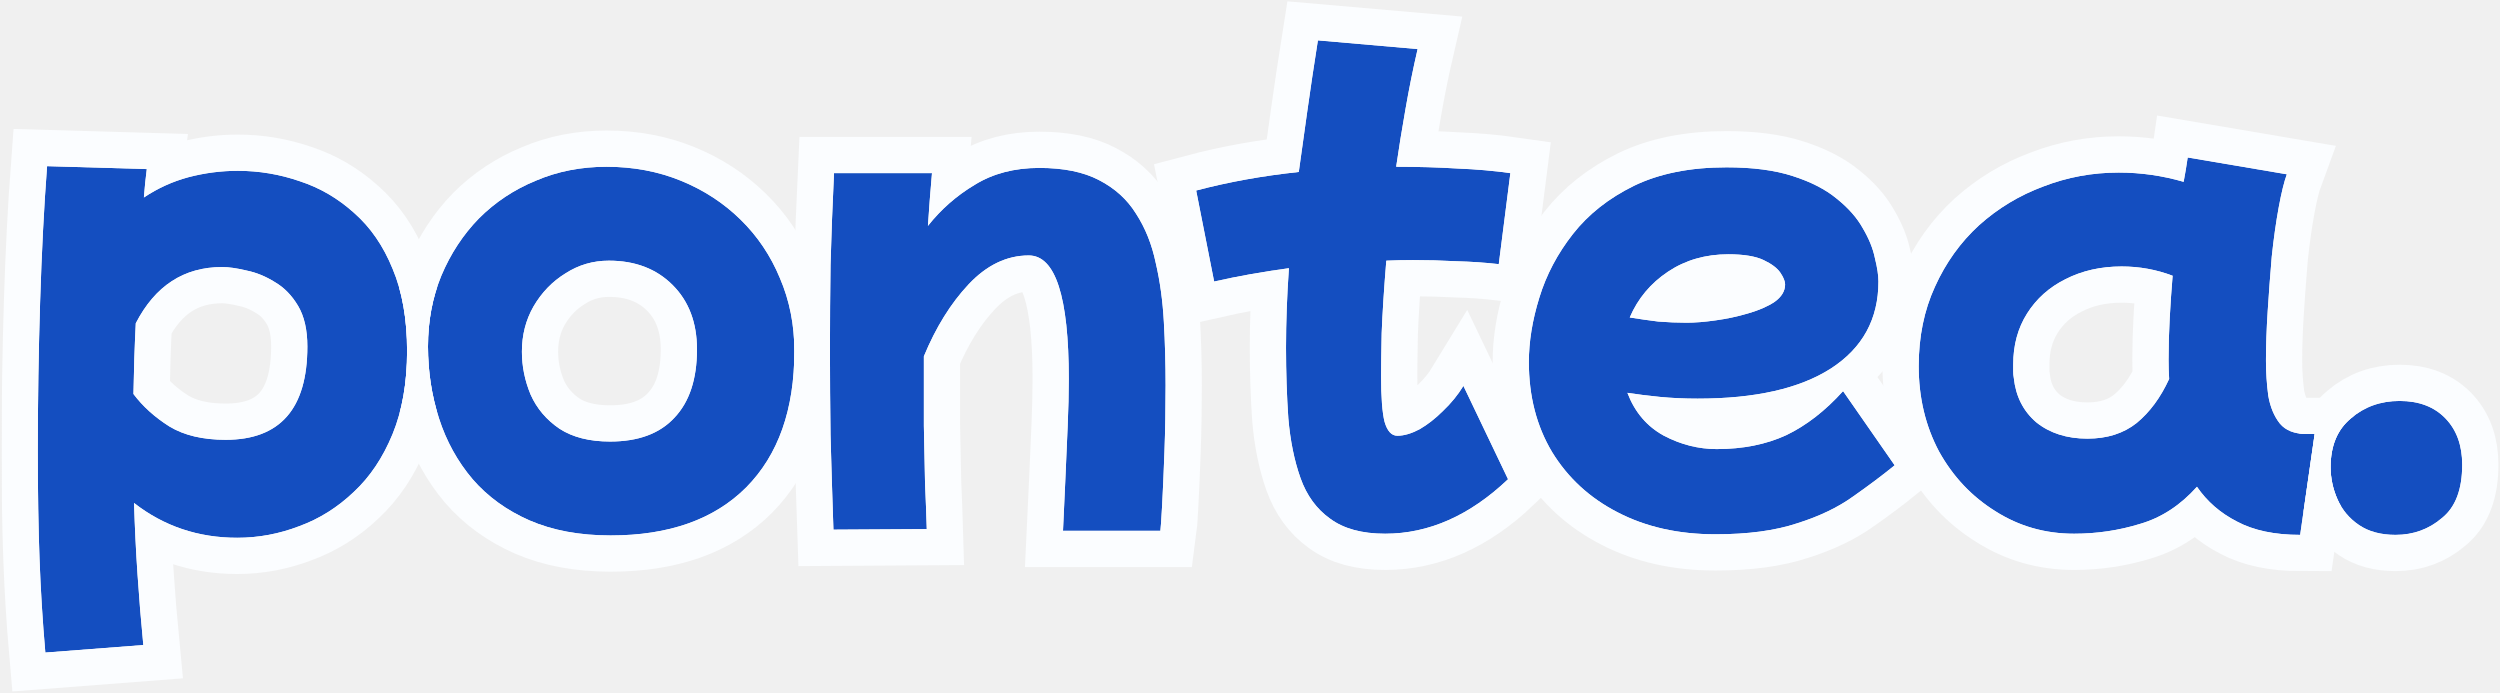
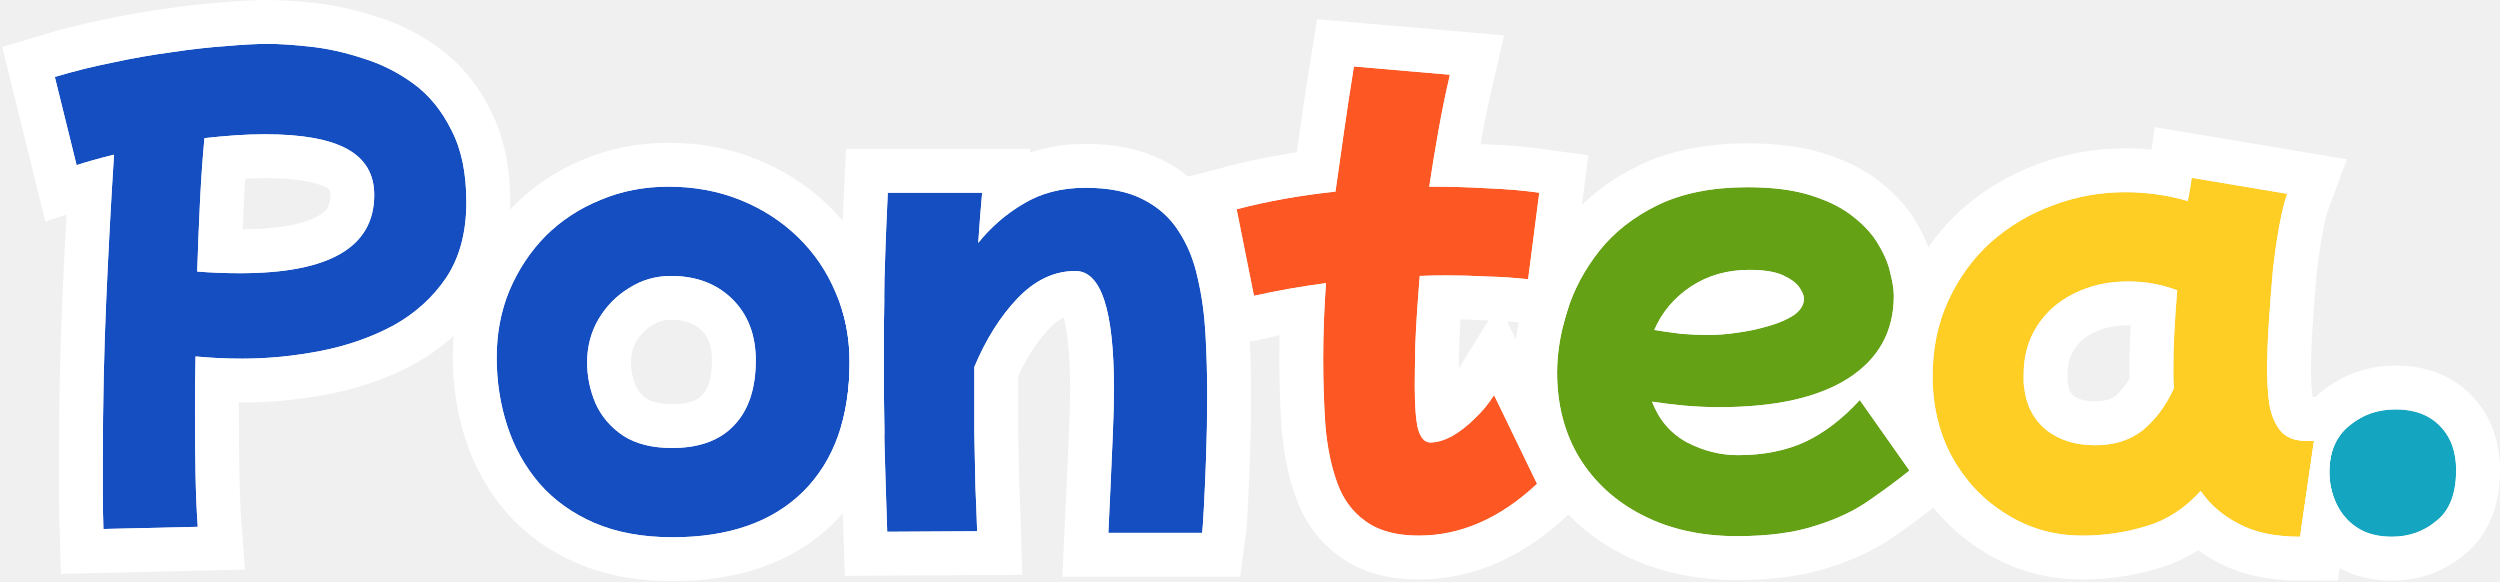
- <svg xmlns="http://www.w3.org/2000/svg" width="552" height="153" viewBox="0 0 552 153" fill="none">
-   <mask id="path-1-outside-1_1252_7041" maskUnits="userSpaceOnUse" x="0.347" y="-0.084" width="552" height="153" fill="black">
-     <rect fill="white" x="0.347" y="-0.084" width="552" height="153" />
-     <path d="M10.011 144.084C9.414 137.257 8.987 130.388 8.731 123.476C8.475 116.564 8.347 108.585 8.347 99.54C8.347 88.532 8.518 77.567 8.859 66.644C9.2 55.721 9.712 45.737 10.395 36.692L32.411 37.332C32.155 39.295 31.942 41.385 31.771 43.604C34.843 41.556 38.128 40.063 41.627 39.124C45.211 38.185 48.838 37.716 52.507 37.716C57.2 37.716 61.766 38.484 66.203 40.02C70.64 41.471 74.651 43.817 78.235 47.06C81.819 50.217 84.635 54.313 86.683 59.348C88.816 64.383 89.883 70.441 89.883 77.524C89.883 84.521 88.816 90.623 86.683 95.828C84.55 101.033 81.691 105.3 78.107 108.628C74.523 112.041 70.512 114.559 66.075 116.18C61.638 117.887 57.072 118.74 52.379 118.74C43.76 118.74 36.166 116.18 29.595 111.06C29.766 116.521 30.022 121.769 30.363 126.804C30.704 131.924 31.131 137.129 31.643 142.42L10.011 144.084ZM49.051 58.964C40.603 58.964 34.246 63.103 29.979 71.38C29.723 76.5 29.552 81.705 29.467 86.996C31.515 89.727 34.16 92.116 37.403 94.164C40.646 96.127 44.784 97.108 49.819 97.108C61.851 97.108 67.867 90.239 67.867 76.5C67.867 72.831 67.184 69.844 65.819 67.54C64.454 65.236 62.747 63.487 60.699 62.292C58.651 61.012 56.56 60.159 54.427 59.732C52.294 59.22 50.502 58.964 49.051 58.964Z" />
-     <path d="M134.821 118.228C127.994 118.228 122.021 117.119 116.901 114.9C111.866 112.681 107.685 109.652 104.357 105.812C101.029 101.887 98.554 97.407 96.933 92.372C95.312 87.337 94.501 82.047 94.501 76.5C94.501 70.868 95.482 65.663 97.445 60.884C99.493 56.02 102.266 51.796 105.765 48.212C109.349 44.628 113.53 41.855 118.309 39.892C123.088 37.844 128.293 36.82 133.925 36.82C139.813 36.82 145.274 37.844 150.309 39.892C155.344 41.94 159.738 44.799 163.493 48.468C167.248 52.137 170.149 56.447 172.197 61.396C174.33 66.345 175.397 71.721 175.397 77.524C175.397 90.409 171.856 100.436 164.773 107.604C157.69 114.687 147.706 118.228 134.821 118.228ZM134.693 97.492C140.922 97.492 145.658 95.743 148.901 92.244C152.229 88.745 153.893 83.711 153.893 77.14C153.893 71.252 152.101 66.516 148.517 62.932C144.933 59.348 140.24 57.556 134.437 57.556C130.938 57.556 127.738 58.495 124.837 60.372C121.936 62.164 119.589 64.596 117.797 67.668C116.09 70.655 115.237 73.983 115.237 77.652C115.237 80.895 115.877 84.052 117.157 87.124C118.522 90.196 120.656 92.713 123.557 94.676C126.458 96.553 130.17 97.492 134.693 97.492Z" />
-     <path d="M184.022 116.948C183.766 109.439 183.553 102.484 183.382 96.084C183.297 89.684 183.254 83.369 183.254 77.14C183.254 70.911 183.297 64.681 183.382 58.452C183.553 52.137 183.809 45.396 184.15 38.228H205.782C205.441 42.068 205.142 45.951 204.886 49.876C207.787 46.207 211.243 43.177 215.254 40.788C219.265 38.313 224.001 37.076 229.462 37.076C234.838 37.076 239.233 37.972 242.646 39.764C246.145 41.556 248.875 44.031 250.838 47.188C252.886 50.345 254.337 53.972 255.19 58.068C256.129 62.079 256.726 66.431 256.982 71.124C257.238 75.732 257.366 80.383 257.366 85.076C257.366 90.196 257.281 95.103 257.11 99.796C256.939 104.489 256.769 108.415 256.598 111.572C256.427 114.729 256.299 116.607 256.214 117.204H234.71C234.881 113.705 235.051 109.993 235.222 106.068C235.393 102.057 235.563 98.132 235.734 94.292C235.905 90.367 235.99 86.825 235.99 83.668C235.99 65.492 233.046 56.404 227.158 56.404C222.294 56.404 217.857 58.537 213.846 62.804C209.921 66.985 206.635 72.276 203.99 78.676C203.99 79.529 203.99 80.383 203.99 81.236C203.99 85.332 203.99 89.599 203.99 94.036C204.075 98.388 204.161 102.569 204.246 106.58C204.417 110.505 204.545 113.919 204.63 116.82L184.022 116.948Z" />
-     <path d="M305.841 117.844C300.721 117.844 296.668 116.735 293.681 114.516C290.694 112.383 288.518 109.396 287.153 105.556C285.788 101.716 284.892 97.321 284.465 92.372C284.124 87.423 283.953 82.217 283.953 76.756C283.953 71.124 284.166 65.279 284.593 59.22C278.876 59.988 273.372 60.969 268.081 62.164L264.113 42.068C271.196 40.191 278.748 38.825 286.769 37.972C287.366 33.62 288.006 29.055 288.689 24.276C289.372 19.412 290.14 14.292 290.993 8.916L313.009 10.836C311.985 15.273 311.089 19.711 310.321 24.148C309.553 28.5 308.87 32.724 308.273 36.82C313.052 36.82 317.532 36.948 321.713 37.204C325.98 37.375 329.905 37.716 333.489 38.228L330.929 58.324C327.942 57.983 324.828 57.769 321.585 57.684C318.428 57.513 315.228 57.428 311.985 57.428C310.022 57.428 308.06 57.471 306.097 57.556C305.585 63.785 305.244 69.119 305.073 73.556C304.988 77.993 304.945 81.151 304.945 83.028C304.945 87.721 305.201 91.092 305.713 93.14C306.31 95.188 307.249 96.212 308.529 96.212C309.98 96.212 311.601 95.743 313.393 94.804C315.185 93.78 316.934 92.415 318.641 90.708C320.433 89.001 321.926 87.167 323.121 85.204L332.977 105.812C324.529 113.833 315.484 117.844 305.841 117.844Z" />
-     <path d="M378.79 117.972C370.598 117.972 363.387 116.351 357.158 113.108C351.014 109.951 346.193 105.513 342.694 99.796C339.281 94.079 337.574 87.465 337.574 79.956C337.574 75.433 338.342 70.697 339.878 65.748C341.414 60.713 343.889 56.02 347.302 51.668C350.715 47.316 355.195 43.775 360.742 41.044C366.374 38.313 373.201 36.948 381.222 36.948C387.025 36.948 391.889 37.588 395.814 38.868C399.825 40.148 403.067 41.812 405.542 43.86C408.102 45.908 410.022 48.084 411.302 50.388C412.667 52.692 413.563 54.911 413.99 57.044C414.502 59.092 414.758 60.799 414.758 62.164C414.758 70.441 411.259 76.841 404.262 81.364C397.35 85.801 387.537 88.02 374.822 88.02C371.921 88.02 369.147 87.892 366.502 87.636C363.942 87.38 361.553 87.081 359.334 86.74C360.955 91.007 363.643 94.164 367.398 96.212C371.153 98.175 375.035 99.156 379.046 99.156C384.849 99.156 389.969 98.132 394.406 96.084C398.843 93.951 403.025 90.708 406.95 86.356L418.342 102.74C415.611 104.959 412.539 107.263 409.126 109.652C405.798 112.041 401.702 114.004 396.838 115.54C391.974 117.161 385.958 117.972 378.79 117.972ZM381.606 56.148C376.571 56.148 372.134 57.428 368.294 59.988C364.454 62.548 361.638 65.919 359.846 70.1C361.979 70.441 364.07 70.74 366.118 70.996C368.251 71.167 370.342 71.252 372.39 71.252C374.267 71.252 376.401 71.081 378.79 70.74C381.265 70.399 383.654 69.887 385.958 69.204C388.347 68.521 390.31 67.668 391.846 66.644C393.382 65.535 394.15 64.255 394.15 62.804C394.15 62.121 393.809 61.268 393.126 60.244C392.443 59.22 391.206 58.281 389.414 57.428C387.622 56.575 385.019 56.148 381.606 56.148Z" />
-     <path d="M457.955 117.844C451.555 117.844 445.752 116.18 440.547 112.852C435.342 109.609 431.203 105.215 428.131 99.668C425.144 94.036 423.651 87.764 423.651 80.852C423.651 74.367 424.846 68.521 427.235 63.316C429.624 58.025 432.867 53.503 436.963 49.748C441.144 45.993 445.88 43.135 451.171 41.172C456.462 39.124 462.008 38.1 467.811 38.1C472.675 38.1 477.454 38.783 482.147 40.148C482.488 38.356 482.787 36.564 483.043 34.772L504.931 38.484C504.334 40.105 503.736 42.537 503.139 45.78C502.542 49.023 502.03 52.649 501.603 56.66C501.262 60.671 500.963 64.681 500.707 68.692C500.451 72.703 500.323 76.329 500.323 79.572C500.323 82.217 500.494 84.82 500.835 87.38C501.262 89.855 502.115 91.903 503.395 93.524C504.675 95.06 506.638 95.828 509.283 95.828H511.075L507.875 118.1C502.243 118.1 497.592 117.119 493.923 115.156C490.254 113.279 487.31 110.719 485.091 107.476C481.422 111.572 477.24 114.303 472.547 115.668C467.854 117.119 462.99 117.844 457.955 117.844ZM444.643 83.412C445.07 87.508 446.734 90.793 449.635 93.268C452.622 95.657 456.376 96.852 460.899 96.852C465.251 96.852 468.878 95.7 471.779 93.396C474.68 91.007 477.07 87.764 478.947 83.668C478.862 82.303 478.819 80.895 478.819 79.444C478.819 76.457 478.904 73.385 479.075 70.228C479.246 67.071 479.459 63.956 479.715 60.884C476.131 59.519 472.376 58.836 468.451 58.836C463.843 58.836 459.704 59.775 456.035 61.652C452.451 63.444 449.635 65.961 447.587 69.204C445.539 72.447 444.515 76.201 444.515 80.468C444.515 80.98 444.515 81.492 444.515 82.004C444.515 82.516 444.558 82.985 444.643 83.412Z" />
-     <path d="M528.933 118.1C525.69 118.1 523.002 117.375 520.869 115.924C518.736 114.473 517.157 112.596 516.133 110.292C515.109 107.988 514.597 105.599 514.597 103.124C514.597 98.431 516.09 94.847 519.077 92.372C522.064 89.812 525.648 88.532 529.829 88.532C534.096 88.532 537.466 89.812 539.941 92.372C542.416 94.932 543.653 98.345 543.653 102.612C543.653 108.073 542.16 111.999 539.173 114.388C536.272 116.863 532.858 118.1 528.933 118.1Z" />
+ <svg xmlns="http://www.w3.org/2000/svg" width="228" height="53" viewBox="0 0 228 53" fill="none">
+   <mask id="path-1-outside-1_1119_7030" maskUnits="userSpaceOnUse" x="0" y="0" width="228" height="53" fill="black">
+     <rect fill="white" width="228" height="53" />
+     <path d="M9.431 48.246C9.397 47.173 9.38 46.084 9.38 44.978C9.38 43.905 9.38 42.832 9.38 41.76C9.38 36.832 9.482 32.056 9.685 27.43C9.889 22.771 10.127 18.33 10.398 14.106C9.04 14.441 7.903 14.76 6.986 15.061L5 7.017C6.664 6.514 8.412 6.078 10.245 5.71C12.113 5.307 13.929 4.989 15.695 4.754C17.494 4.486 19.141 4.302 20.635 4.201C22.162 4.067 23.419 4 24.403 4C25.456 4 26.746 4.084 28.274 4.251C29.835 4.419 31.431 4.771 33.061 5.307C34.724 5.81 36.269 6.581 37.695 7.62C39.121 8.659 40.276 10.067 41.158 11.844C42.075 13.587 42.533 15.782 42.533 18.43C42.533 21.179 41.922 23.475 40.7 25.318C39.478 27.128 37.865 28.587 35.862 29.693C33.859 30.765 31.652 31.536 29.241 32.006C26.831 32.475 24.454 32.709 22.111 32.709C20.618 32.709 19.192 32.642 17.834 32.508C17.8 34.117 17.783 35.709 17.783 37.285C17.783 39.43 17.8 41.425 17.834 43.268C17.868 45.078 17.936 46.67 18.037 48.045L9.431 48.246ZM24.149 12.246C23.266 12.246 22.349 12.279 21.398 12.346C20.482 12.413 19.565 12.497 18.648 12.598C18.479 14.374 18.343 16.302 18.241 18.38C18.139 20.458 18.054 22.587 17.986 24.765C19.243 24.866 20.55 24.916 21.908 24.916C30.056 24.916 34.13 22.536 34.13 17.776C34.13 15.899 33.316 14.508 31.686 13.603C30.056 12.698 27.544 12.246 24.149 12.246Z" />
+     <path d="M61.339 49C58.623 49 56.246 48.564 54.209 47.693C52.206 46.821 50.542 45.631 49.218 44.123C47.894 42.581 46.91 40.821 46.264 38.844C45.619 36.866 45.297 34.788 45.297 32.609C45.297 30.397 45.687 28.352 46.468 26.475C47.283 24.564 48.386 22.905 49.778 21.497C51.204 20.089 52.868 19 54.769 18.229C56.671 17.425 58.742 17.022 60.982 17.022C63.325 17.022 65.498 17.425 67.501 18.229C69.504 19.034 71.253 20.156 72.747 21.598C74.24 23.039 75.395 24.732 76.21 26.676C77.058 28.62 77.483 30.732 77.483 33.011C77.483 38.073 76.074 42.011 73.256 44.827C70.438 47.609 66.466 49 61.339 49ZM61.288 40.855C63.766 40.855 65.651 40.168 66.941 38.793C68.265 37.419 68.927 35.441 68.927 32.86C68.927 30.547 68.214 28.687 66.788 27.279C65.362 25.872 63.495 25.168 61.186 25.168C59.794 25.168 58.521 25.536 57.367 26.274C56.212 26.978 55.279 27.933 54.566 29.14C53.887 30.313 53.547 31.62 53.547 33.062C53.547 34.335 53.802 35.575 54.311 36.782C54.854 37.989 55.703 38.978 56.857 39.749C58.012 40.486 59.489 40.855 61.288 40.855Z" />
+     <path d="M80.914 48.497C80.812 45.547 80.728 42.816 80.66 40.302C80.626 37.788 80.609 35.307 80.609 32.86C80.609 30.413 80.626 27.966 80.66 25.52C80.728 23.039 80.829 20.391 80.965 17.575H89.572C89.436 19.084 89.317 20.609 89.216 22.151C90.37 20.709 91.745 19.52 93.341 18.581C94.936 17.609 96.821 17.123 98.993 17.123C101.132 17.123 102.881 17.475 104.239 18.179C105.631 18.883 106.717 19.855 107.498 21.095C108.313 22.335 108.89 23.76 109.23 25.369C109.603 26.944 109.841 28.654 109.943 30.497C110.045 32.307 110.096 34.134 110.096 35.978C110.096 37.989 110.062 39.916 109.994 41.76C109.926 43.603 109.858 45.145 109.79 46.386C109.722 47.626 109.671 48.363 109.637 48.598H101.082C101.149 47.224 101.217 45.765 101.285 44.224C101.353 42.648 101.421 41.106 101.489 39.598C101.557 38.056 101.591 36.665 101.591 35.425C101.591 28.285 100.419 24.715 98.077 24.715C96.142 24.715 94.376 25.553 92.78 27.229C91.219 28.872 89.912 30.95 88.859 33.464C88.859 33.799 88.859 34.134 88.859 34.469C88.859 36.078 88.859 37.754 88.859 39.497C88.893 41.207 88.927 42.849 88.961 44.425C89.029 45.967 89.08 47.307 89.114 48.447L80.914 48.497Z" />
+     <path d="M129.382 48.849C127.345 48.849 125.732 48.413 124.544 47.542C123.356 46.704 122.49 45.531 121.947 44.022C121.404 42.514 121.047 40.788 120.877 38.844C120.742 36.899 120.674 34.855 120.674 32.709C120.674 30.497 120.759 28.201 120.928 25.821C118.654 26.123 116.464 26.508 114.359 26.978L112.78 19.084C115.598 18.346 118.603 17.81 121.794 17.475C122.032 15.765 122.286 13.972 122.558 12.095C122.83 10.184 123.135 8.173 123.475 6.061L132.234 6.816C131.827 8.559 131.47 10.302 131.165 12.045C130.859 13.754 130.588 15.413 130.35 17.022C132.251 17.022 134.034 17.073 135.697 17.173C137.395 17.24 138.957 17.374 140.383 17.575L139.364 25.469C138.176 25.335 136.936 25.251 135.646 25.218C134.39 25.151 133.117 25.117 131.827 25.117C131.046 25.117 130.265 25.134 129.484 25.168C129.28 27.614 129.145 29.709 129.077 31.453C129.043 33.196 129.026 34.436 129.026 35.173C129.026 37.017 129.128 38.341 129.331 39.145C129.569 39.95 129.942 40.352 130.452 40.352C131.029 40.352 131.674 40.168 132.387 39.799C133.1 39.397 133.796 38.86 134.475 38.19C135.188 37.52 135.782 36.799 136.257 36.028L140.179 44.123C136.818 47.274 133.219 48.849 129.382 48.849Z" />
+     <path d="M158.406 48.899C155.147 48.899 152.278 48.263 149.8 46.989C147.355 45.749 145.437 44.006 144.045 41.76C142.687 39.514 142.008 36.916 142.008 33.967C142.008 32.19 142.313 30.33 142.924 28.386C143.536 26.408 144.52 24.564 145.878 22.855C147.236 21.145 149.019 19.754 151.226 18.682C153.466 17.609 156.183 17.073 159.374 17.073C161.683 17.073 163.618 17.324 165.18 17.827C166.775 18.33 168.066 18.983 169.05 19.788C170.069 20.592 170.833 21.447 171.342 22.352C171.885 23.257 172.242 24.128 172.411 24.966C172.615 25.771 172.717 26.441 172.717 26.978C172.717 30.229 171.325 32.743 168.541 34.52C165.791 36.263 161.886 37.134 156.828 37.134C155.673 37.134 154.57 37.084 153.517 36.983C152.499 36.883 151.548 36.765 150.665 36.631C151.31 38.307 152.38 39.547 153.874 40.352C155.368 41.123 156.912 41.508 158.508 41.508C160.817 41.508 162.854 41.106 164.619 40.302C166.385 39.464 168.049 38.19 169.61 36.48L174.143 42.916C173.056 43.788 171.834 44.693 170.476 45.631C169.152 46.57 167.522 47.341 165.587 47.944C163.652 48.581 161.258 48.899 158.406 48.899ZM159.527 24.614C157.524 24.614 155.758 25.117 154.23 26.123C152.702 27.128 151.582 28.453 150.869 30.095C151.718 30.229 152.55 30.346 153.365 30.447C154.213 30.514 155.045 30.547 155.86 30.547C156.607 30.547 157.456 30.48 158.406 30.346C159.391 30.212 160.342 30.011 161.258 29.743C162.209 29.475 162.99 29.14 163.601 28.737C164.212 28.302 164.518 27.799 164.518 27.229C164.518 26.961 164.382 26.626 164.11 26.224C163.839 25.821 163.346 25.453 162.633 25.117C161.92 24.782 160.885 24.614 159.527 24.614Z" />
+     <path d="M189.904 48.849C187.357 48.849 185.048 48.196 182.977 46.888C180.906 45.614 179.26 43.888 178.038 41.709C176.849 39.497 176.255 37.033 176.255 34.318C176.255 31.771 176.73 29.475 177.681 27.43C178.632 25.352 179.922 23.575 181.551 22.101C183.215 20.626 185.099 19.503 187.204 18.732C189.309 17.927 191.516 17.525 193.825 17.525C195.76 17.525 197.661 17.793 199.529 18.33C199.665 17.626 199.783 16.922 199.885 16.218L208.594 17.676C208.356 18.313 208.118 19.268 207.881 20.542C207.643 21.816 207.439 23.24 207.27 24.816C207.134 26.391 207.015 27.966 206.913 29.542C206.811 31.117 206.76 32.542 206.76 33.816C206.76 34.855 206.828 35.877 206.964 36.883C207.134 37.855 207.473 38.659 207.983 39.296C208.492 39.899 209.273 40.201 210.325 40.201H211.038L209.765 48.95C207.524 48.95 205.674 48.564 204.214 47.793C202.754 47.056 201.583 46.05 200.7 44.776C199.24 46.386 197.577 47.458 195.709 47.994C193.842 48.564 191.907 48.849 189.904 48.849ZM184.607 35.324C184.777 36.933 185.439 38.224 186.593 39.196C187.782 40.134 189.275 40.603 191.075 40.603C192.806 40.603 194.249 40.151 195.404 39.246C196.558 38.307 197.509 37.033 198.256 35.425C198.222 34.888 198.205 34.335 198.205 33.765C198.205 32.592 198.239 31.386 198.306 30.145C198.374 28.905 198.459 27.682 198.561 26.475C197.135 25.939 195.641 25.67 194.08 25.67C192.246 25.67 190.6 26.039 189.14 26.776C187.714 27.48 186.593 28.469 185.778 29.743C184.964 31.017 184.556 32.492 184.556 34.168C184.556 34.369 184.556 34.57 184.556 34.771C184.556 34.972 184.573 35.156 184.607 35.324Z" />
+     <path d="M218.143 48.95C216.853 48.95 215.784 48.665 214.935 48.095C214.086 47.525 213.458 46.788 213.051 45.883C212.643 44.978 212.44 44.039 212.44 43.067C212.44 41.224 213.034 39.816 214.222 38.844C215.41 37.838 216.836 37.335 218.5 37.335C220.197 37.335 221.539 37.838 222.523 38.844C223.508 39.849 224 41.19 224 42.866C224 45.011 223.406 46.553 222.218 47.492C221.063 48.464 219.705 48.95 218.143 48.95Z" />
  </mask>
-   <path d="M10.011 144.084C9.414 137.257 8.987 130.388 8.731 123.476C8.475 116.564 8.347 108.585 8.347 99.54C8.347 88.532 8.518 77.567 8.859 66.644C9.2 55.721 9.712 45.737 10.395 36.692L32.411 37.332C32.155 39.295 31.942 41.385 31.771 43.604C34.843 41.556 38.128 40.063 41.627 39.124C45.211 38.185 48.838 37.716 52.507 37.716C57.2 37.716 61.766 38.484 66.203 40.02C70.64 41.471 74.651 43.817 78.235 47.06C81.819 50.217 84.635 54.313 86.683 59.348C88.816 64.383 89.883 70.441 89.883 77.524C89.883 84.521 88.816 90.623 86.683 95.828C84.55 101.033 81.691 105.3 78.107 108.628C74.523 112.041 70.512 114.559 66.075 116.18C61.638 117.887 57.072 118.74 52.379 118.74C43.76 118.74 36.166 116.18 29.595 111.06C29.766 116.521 30.022 121.769 30.363 126.804C30.704 131.924 31.131 137.129 31.643 142.42L10.011 144.084ZM49.051 58.964C40.603 58.964 34.246 63.103 29.979 71.38C29.723 76.5 29.552 81.705 29.467 86.996C31.515 89.727 34.16 92.116 37.403 94.164C40.646 96.127 44.784 97.108 49.819 97.108C61.851 97.108 67.867 90.239 67.867 76.5C67.867 72.831 67.184 69.844 65.819 67.54C64.454 65.236 62.747 63.487 60.699 62.292C58.651 61.012 56.56 60.159 54.427 59.732C52.294 59.22 50.502 58.964 49.051 58.964Z" fill="#144EC0" />
-   <path d="M134.821 118.228C127.994 118.228 122.021 117.119 116.901 114.9C111.866 112.681 107.685 109.652 104.357 105.812C101.029 101.887 98.554 97.407 96.933 92.372C95.312 87.337 94.501 82.047 94.501 76.5C94.501 70.868 95.482 65.663 97.445 60.884C99.493 56.02 102.266 51.796 105.765 48.212C109.349 44.628 113.53 41.855 118.309 39.892C123.088 37.844 128.293 36.82 133.925 36.82C139.813 36.82 145.274 37.844 150.309 39.892C155.344 41.94 159.738 44.799 163.493 48.468C167.248 52.137 170.149 56.447 172.197 61.396C174.33 66.345 175.397 71.721 175.397 77.524C175.397 90.409 171.856 100.436 164.773 107.604C157.69 114.687 147.706 118.228 134.821 118.228ZM134.693 97.492C140.922 97.492 145.658 95.743 148.901 92.244C152.229 88.745 153.893 83.711 153.893 77.14C153.893 71.252 152.101 66.516 148.517 62.932C144.933 59.348 140.24 57.556 134.437 57.556C130.938 57.556 127.738 58.495 124.837 60.372C121.936 62.164 119.589 64.596 117.797 67.668C116.09 70.655 115.237 73.983 115.237 77.652C115.237 80.895 115.877 84.052 117.157 87.124C118.522 90.196 120.656 92.713 123.557 94.676C126.458 96.553 130.17 97.492 134.693 97.492Z" fill="#144EC0" />
-   <path d="M184.022 116.948C183.766 109.439 183.553 102.484 183.382 96.084C183.297 89.684 183.254 83.369 183.254 77.14C183.254 70.911 183.297 64.681 183.382 58.452C183.553 52.137 183.809 45.396 184.15 38.228H205.782C205.441 42.068 205.142 45.951 204.886 49.876C207.787 46.207 211.243 43.177 215.254 40.788C219.265 38.313 224.001 37.076 229.462 37.076C234.838 37.076 239.233 37.972 242.646 39.764C246.145 41.556 248.875 44.031 250.838 47.188C252.886 50.345 254.337 53.972 255.19 58.068C256.129 62.079 256.726 66.431 256.982 71.124C257.238 75.732 257.366 80.383 257.366 85.076C257.366 90.196 257.281 95.103 257.11 99.796C256.939 104.489 256.769 108.415 256.598 111.572C256.427 114.729 256.299 116.607 256.214 117.204H234.71C234.881 113.705 235.051 109.993 235.222 106.068C235.393 102.057 235.563 98.132 235.734 94.292C235.905 90.367 235.99 86.825 235.99 83.668C235.99 65.492 233.046 56.404 227.158 56.404C222.294 56.404 217.857 58.537 213.846 62.804C209.921 66.985 206.635 72.276 203.99 78.676C203.99 79.529 203.99 80.383 203.99 81.236C203.99 85.332 203.99 89.599 203.99 94.036C204.075 98.388 204.161 102.569 204.246 106.58C204.417 110.505 204.545 113.919 204.63 116.82L184.022 116.948Z" fill="#144EC0" />
-   <path d="M305.841 117.844C300.721 117.844 296.668 116.735 293.681 114.516C290.694 112.383 288.518 109.396 287.153 105.556C285.788 101.716 284.892 97.321 284.465 92.372C284.124 87.423 283.953 82.217 283.953 76.756C283.953 71.124 284.166 65.279 284.593 59.22C278.876 59.988 273.372 60.969 268.081 62.164L264.113 42.068C271.196 40.191 278.748 38.825 286.769 37.972C287.366 33.62 288.006 29.055 288.689 24.276C289.372 19.412 290.14 14.292 290.993 8.916L313.009 10.836C311.985 15.273 311.089 19.711 310.321 24.148C309.553 28.5 308.87 32.724 308.273 36.82C313.052 36.82 317.532 36.948 321.713 37.204C325.98 37.375 329.905 37.716 333.489 38.228L330.929 58.324C327.942 57.983 324.828 57.769 321.585 57.684C318.428 57.513 315.228 57.428 311.985 57.428C310.022 57.428 308.06 57.471 306.097 57.556C305.585 63.785 305.244 69.119 305.073 73.556C304.988 77.993 304.945 81.151 304.945 83.028C304.945 87.721 305.201 91.092 305.713 93.14C306.31 95.188 307.249 96.212 308.529 96.212C309.98 96.212 311.601 95.743 313.393 94.804C315.185 93.78 316.934 92.415 318.641 90.708C320.433 89.001 321.926 87.167 323.121 85.204L332.977 105.812C324.529 113.833 315.484 117.844 305.841 117.844Z" fill="#144EC0" />
-   <path d="M378.79 117.972C370.598 117.972 363.387 116.351 357.158 113.108C351.014 109.951 346.193 105.513 342.694 99.796C339.281 94.079 337.574 87.465 337.574 79.956C337.574 75.433 338.342 70.697 339.878 65.748C341.414 60.713 343.889 56.02 347.302 51.668C350.715 47.316 355.195 43.775 360.742 41.044C366.374 38.313 373.201 36.948 381.222 36.948C387.025 36.948 391.889 37.588 395.814 38.868C399.825 40.148 403.067 41.812 405.542 43.86C408.102 45.908 410.022 48.084 411.302 50.388C412.667 52.692 413.563 54.911 413.99 57.044C414.502 59.092 414.758 60.799 414.758 62.164C414.758 70.441 411.259 76.841 404.262 81.364C397.35 85.801 387.537 88.02 374.822 88.02C371.921 88.02 369.147 87.892 366.502 87.636C363.942 87.38 361.553 87.081 359.334 86.74C360.955 91.007 363.643 94.164 367.398 96.212C371.153 98.175 375.035 99.156 379.046 99.156C384.849 99.156 389.969 98.132 394.406 96.084C398.843 93.951 403.025 90.708 406.95 86.356L418.342 102.74C415.611 104.959 412.539 107.263 409.126 109.652C405.798 112.041 401.702 114.004 396.838 115.54C391.974 117.161 385.958 117.972 378.79 117.972ZM381.606 56.148C376.571 56.148 372.134 57.428 368.294 59.988C364.454 62.548 361.638 65.919 359.846 70.1C361.979 70.441 364.07 70.74 366.118 70.996C368.251 71.167 370.342 71.252 372.39 71.252C374.267 71.252 376.401 71.081 378.79 70.74C381.265 70.399 383.654 69.887 385.958 69.204C388.347 68.521 390.31 67.668 391.846 66.644C393.382 65.535 394.15 64.255 394.15 62.804C394.15 62.121 393.809 61.268 393.126 60.244C392.443 59.22 391.206 58.281 389.414 57.428C387.622 56.575 385.019 56.148 381.606 56.148Z" fill="#144EC0" />
-   <path d="M457.955 117.844C451.555 117.844 445.752 116.18 440.547 112.852C435.342 109.609 431.203 105.215 428.131 99.668C425.144 94.036 423.651 87.764 423.651 80.852C423.651 74.367 424.846 68.521 427.235 63.316C429.624 58.025 432.867 53.503 436.963 49.748C441.144 45.993 445.88 43.135 451.171 41.172C456.462 39.124 462.008 38.1 467.811 38.1C472.675 38.1 477.454 38.783 482.147 40.148C482.488 38.356 482.787 36.564 483.043 34.772L504.931 38.484C504.334 40.105 503.736 42.537 503.139 45.78C502.542 49.023 502.03 52.649 501.603 56.66C501.262 60.671 500.963 64.681 500.707 68.692C500.451 72.703 500.323 76.329 500.323 79.572C500.323 82.217 500.494 84.82 500.835 87.38C501.262 89.855 502.115 91.903 503.395 93.524C504.675 95.06 506.638 95.828 509.283 95.828H511.075L507.875 118.1C502.243 118.1 497.592 117.119 493.923 115.156C490.254 113.279 487.31 110.719 485.091 107.476C481.422 111.572 477.24 114.303 472.547 115.668C467.854 117.119 462.99 117.844 457.955 117.844ZM444.643 83.412C445.07 87.508 446.734 90.793 449.635 93.268C452.622 95.657 456.376 96.852 460.899 96.852C465.251 96.852 468.878 95.7 471.779 93.396C474.68 91.007 477.07 87.764 478.947 83.668C478.862 82.303 478.819 80.895 478.819 79.444C478.819 76.457 478.904 73.385 479.075 70.228C479.246 67.071 479.459 63.956 479.715 60.884C476.131 59.519 472.376 58.836 468.451 58.836C463.843 58.836 459.704 59.775 456.035 61.652C452.451 63.444 449.635 65.961 447.587 69.204C445.539 72.447 444.515 76.201 444.515 80.468C444.515 80.98 444.515 81.492 444.515 82.004C444.515 82.516 444.558 82.985 444.643 83.412Z" fill="#144EC0" />
-   <path d="M528.933 118.1C525.69 118.1 523.002 117.375 520.869 115.924C518.736 114.473 517.157 112.596 516.133 110.292C515.109 107.988 514.597 105.599 514.597 103.124C514.597 98.431 516.09 94.847 519.077 92.372C522.064 89.812 525.648 88.532 529.829 88.532C534.096 88.532 537.466 89.812 539.941 92.372C542.416 94.932 543.653 98.345 543.653 102.612C543.653 108.073 542.16 111.999 539.173 114.388C536.272 116.863 532.858 118.1 528.933 118.1Z" fill="#144EC0" />
-   <path d="M10.011 144.084C9.414 137.257 8.987 130.388 8.731 123.476C8.475 116.564 8.347 108.585 8.347 99.54C8.347 88.532 8.518 77.567 8.859 66.644C9.2 55.721 9.712 45.737 10.395 36.692L32.411 37.332C32.155 39.295 31.942 41.385 31.771 43.604C34.843 41.556 38.128 40.063 41.627 39.124C45.211 38.185 48.838 37.716 52.507 37.716C57.2 37.716 61.766 38.484 66.203 40.02C70.64 41.471 74.651 43.817 78.235 47.06C81.819 50.217 84.635 54.313 86.683 59.348C88.816 64.383 89.883 70.441 89.883 77.524C89.883 84.521 88.816 90.623 86.683 95.828C84.55 101.033 81.691 105.3 78.107 108.628C74.523 112.041 70.512 114.559 66.075 116.18C61.638 117.887 57.072 118.74 52.379 118.74C43.76 118.74 36.166 116.18 29.595 111.06C29.766 116.521 30.022 121.769 30.363 126.804C30.704 131.924 31.131 137.129 31.643 142.42L10.011 144.084ZM49.051 58.964C40.603 58.964 34.246 63.103 29.979 71.38C29.723 76.5 29.552 81.705 29.467 86.996C31.515 89.727 34.16 92.116 37.403 94.164C40.646 96.127 44.784 97.108 49.819 97.108C61.851 97.108 67.867 90.239 67.867 76.5C67.867 72.831 67.184 69.844 65.819 67.54C64.454 65.236 62.747 63.487 60.699 62.292C58.651 61.012 56.56 60.159 54.427 59.732C52.294 59.22 50.502 58.964 49.051 58.964Z" stroke="#FBFDFF" stroke-width="16" mask="url(#path-1-outside-1_1252_7041)" />
-   <path d="M134.821 118.228C127.994 118.228 122.021 117.119 116.901 114.9C111.866 112.681 107.685 109.652 104.357 105.812C101.029 101.887 98.554 97.407 96.933 92.372C95.312 87.337 94.501 82.047 94.501 76.5C94.501 70.868 95.482 65.663 97.445 60.884C99.493 56.02 102.266 51.796 105.765 48.212C109.349 44.628 113.53 41.855 118.309 39.892C123.088 37.844 128.293 36.82 133.925 36.82C139.813 36.82 145.274 37.844 150.309 39.892C155.344 41.94 159.738 44.799 163.493 48.468C167.248 52.137 170.149 56.447 172.197 61.396C174.33 66.345 175.397 71.721 175.397 77.524C175.397 90.409 171.856 100.436 164.773 107.604C157.69 114.687 147.706 118.228 134.821 118.228ZM134.693 97.492C140.922 97.492 145.658 95.743 148.901 92.244C152.229 88.745 153.893 83.711 153.893 77.14C153.893 71.252 152.101 66.516 148.517 62.932C144.933 59.348 140.24 57.556 134.437 57.556C130.938 57.556 127.738 58.495 124.837 60.372C121.936 62.164 119.589 64.596 117.797 67.668C116.09 70.655 115.237 73.983 115.237 77.652C115.237 80.895 115.877 84.052 117.157 87.124C118.522 90.196 120.656 92.713 123.557 94.676C126.458 96.553 130.17 97.492 134.693 97.492Z" stroke="#FBFDFF" stroke-width="16" mask="url(#path-1-outside-1_1252_7041)" />
-   <path d="M184.022 116.948C183.766 109.439 183.553 102.484 183.382 96.084C183.297 89.684 183.254 83.369 183.254 77.14C183.254 70.911 183.297 64.681 183.382 58.452C183.553 52.137 183.809 45.396 184.15 38.228H205.782C205.441 42.068 205.142 45.951 204.886 49.876C207.787 46.207 211.243 43.177 215.254 40.788C219.265 38.313 224.001 37.076 229.462 37.076C234.838 37.076 239.233 37.972 242.646 39.764C246.145 41.556 248.875 44.031 250.838 47.188C252.886 50.345 254.337 53.972 255.19 58.068C256.129 62.079 256.726 66.431 256.982 71.124C257.238 75.732 257.366 80.383 257.366 85.076C257.366 90.196 257.281 95.103 257.11 99.796C256.939 104.489 256.769 108.415 256.598 111.572C256.427 114.729 256.299 116.607 256.214 117.204H234.71C234.881 113.705 235.051 109.993 235.222 106.068C235.393 102.057 235.563 98.132 235.734 94.292C235.905 90.367 235.99 86.825 235.99 83.668C235.99 65.492 233.046 56.404 227.158 56.404C222.294 56.404 217.857 58.537 213.846 62.804C209.921 66.985 206.635 72.276 203.99 78.676C203.99 79.529 203.99 80.383 203.99 81.236C203.99 85.332 203.99 89.599 203.99 94.036C204.075 98.388 204.161 102.569 204.246 106.58C204.417 110.505 204.545 113.919 204.63 116.82L184.022 116.948Z" stroke="#FBFDFF" stroke-width="16" mask="url(#path-1-outside-1_1252_7041)" />
-   <path d="M305.841 117.844C300.721 117.844 296.668 116.735 293.681 114.516C290.694 112.383 288.518 109.396 287.153 105.556C285.788 101.716 284.892 97.321 284.465 92.372C284.124 87.423 283.953 82.217 283.953 76.756C283.953 71.124 284.166 65.279 284.593 59.22C278.876 59.988 273.372 60.969 268.081 62.164L264.113 42.068C271.196 40.191 278.748 38.825 286.769 37.972C287.366 33.62 288.006 29.055 288.689 24.276C289.372 19.412 290.14 14.292 290.993 8.916L313.009 10.836C311.985 15.273 311.089 19.711 310.321 24.148C309.553 28.5 308.87 32.724 308.273 36.82C313.052 36.82 317.532 36.948 321.713 37.204C325.98 37.375 329.905 37.716 333.489 38.228L330.929 58.324C327.942 57.983 324.828 57.769 321.585 57.684C318.428 57.513 315.228 57.428 311.985 57.428C310.022 57.428 308.06 57.471 306.097 57.556C305.585 63.785 305.244 69.119 305.073 73.556C304.988 77.993 304.945 81.151 304.945 83.028C304.945 87.721 305.201 91.092 305.713 93.14C306.31 95.188 307.249 96.212 308.529 96.212C309.98 96.212 311.601 95.743 313.393 94.804C315.185 93.78 316.934 92.415 318.641 90.708C320.433 89.001 321.926 87.167 323.121 85.204L332.977 105.812C324.529 113.833 315.484 117.844 305.841 117.844Z" stroke="#FBFDFF" stroke-width="16" mask="url(#path-1-outside-1_1252_7041)" />
-   <path d="M378.79 117.972C370.598 117.972 363.387 116.351 357.158 113.108C351.014 109.951 346.193 105.513 342.694 99.796C339.281 94.079 337.574 87.465 337.574 79.956C337.574 75.433 338.342 70.697 339.878 65.748C341.414 60.713 343.889 56.02 347.302 51.668C350.715 47.316 355.195 43.775 360.742 41.044C366.374 38.313 373.201 36.948 381.222 36.948C387.025 36.948 391.889 37.588 395.814 38.868C399.825 40.148 403.067 41.812 405.542 43.86C408.102 45.908 410.022 48.084 411.302 50.388C412.667 52.692 413.563 54.911 413.99 57.044C414.502 59.092 414.758 60.799 414.758 62.164C414.758 70.441 411.259 76.841 404.262 81.364C397.35 85.801 387.537 88.02 374.822 88.02C371.921 88.02 369.147 87.892 366.502 87.636C363.942 87.38 361.553 87.081 359.334 86.74C360.955 91.007 363.643 94.164 367.398 96.212C371.153 98.175 375.035 99.156 379.046 99.156C384.849 99.156 389.969 98.132 394.406 96.084C398.843 93.951 403.025 90.708 406.95 86.356L418.342 102.74C415.611 104.959 412.539 107.263 409.126 109.652C405.798 112.041 401.702 114.004 396.838 115.54C391.974 117.161 385.958 117.972 378.79 117.972ZM381.606 56.148C376.571 56.148 372.134 57.428 368.294 59.988C364.454 62.548 361.638 65.919 359.846 70.1C361.979 70.441 364.07 70.74 366.118 70.996C368.251 71.167 370.342 71.252 372.39 71.252C374.267 71.252 376.401 71.081 378.79 70.74C381.265 70.399 383.654 69.887 385.958 69.204C388.347 68.521 390.31 67.668 391.846 66.644C393.382 65.535 394.15 64.255 394.15 62.804C394.15 62.121 393.809 61.268 393.126 60.244C392.443 59.22 391.206 58.281 389.414 57.428C387.622 56.575 385.019 56.148 381.606 56.148Z" stroke="#FBFDFF" stroke-width="16" mask="url(#path-1-outside-1_1252_7041)" />
-   <path d="M457.955 117.844C451.555 117.844 445.752 116.18 440.547 112.852C435.342 109.609 431.203 105.215 428.131 99.668C425.144 94.036 423.651 87.764 423.651 80.852C423.651 74.367 424.846 68.521 427.235 63.316C429.624 58.025 432.867 53.503 436.963 49.748C441.144 45.993 445.88 43.135 451.171 41.172C456.462 39.124 462.008 38.1 467.811 38.1C472.675 38.1 477.454 38.783 482.147 40.148C482.488 38.356 482.787 36.564 483.043 34.772L504.931 38.484C504.334 40.105 503.736 42.537 503.139 45.78C502.542 49.023 502.03 52.649 501.603 56.66C501.262 60.671 500.963 64.681 500.707 68.692C500.451 72.703 500.323 76.329 500.323 79.572C500.323 82.217 500.494 84.82 500.835 87.38C501.262 89.855 502.115 91.903 503.395 93.524C504.675 95.06 506.638 95.828 509.283 95.828H511.075L507.875 118.1C502.243 118.1 497.592 117.119 493.923 115.156C490.254 113.279 487.31 110.719 485.091 107.476C481.422 111.572 477.24 114.303 472.547 115.668C467.854 117.119 462.99 117.844 457.955 117.844ZM444.643 83.412C445.07 87.508 446.734 90.793 449.635 93.268C452.622 95.657 456.376 96.852 460.899 96.852C465.251 96.852 468.878 95.7 471.779 93.396C474.68 91.007 477.07 87.764 478.947 83.668C478.862 82.303 478.819 80.895 478.819 79.444C478.819 76.457 478.904 73.385 479.075 70.228C479.246 67.071 479.459 63.956 479.715 60.884C476.131 59.519 472.376 58.836 468.451 58.836C463.843 58.836 459.704 59.775 456.035 61.652C452.451 63.444 449.635 65.961 447.587 69.204C445.539 72.447 444.515 76.201 444.515 80.468C444.515 80.98 444.515 81.492 444.515 82.004C444.515 82.516 444.558 82.985 444.643 83.412Z" stroke="#FBFDFF" stroke-width="16" mask="url(#path-1-outside-1_1252_7041)" />
-   <path d="M528.933 118.1C525.69 118.1 523.002 117.375 520.869 115.924C518.736 114.473 517.157 112.596 516.133 110.292C515.109 107.988 514.597 105.599 514.597 103.124C514.597 98.431 516.09 94.847 519.077 92.372C522.064 89.812 525.648 88.532 529.829 88.532C534.096 88.532 537.466 89.812 539.941 92.372C542.416 94.932 543.653 98.345 543.653 102.612C543.653 108.073 542.16 111.999 539.173 114.388C536.272 116.863 532.858 118.1 528.933 118.1Z" stroke="#FBFDFF" stroke-width="16" mask="url(#path-1-outside-1_1252_7041)" />
+   <path d="M9.431 48.246C9.397 47.173 9.38 46.084 9.38 44.978C9.38 43.905 9.38 42.832 9.38 41.76C9.38 36.832 9.482 32.056 9.685 27.43C9.889 22.771 10.127 18.33 10.398 14.106C9.04 14.441 7.903 14.76 6.986 15.061L5 7.017C6.664 6.514 8.412 6.078 10.245 5.71C12.113 5.307 13.929 4.989 15.695 4.754C17.494 4.486 19.141 4.302 20.635 4.201C22.162 4.067 23.419 4 24.403 4C25.456 4 26.746 4.084 28.274 4.251C29.835 4.419 31.431 4.771 33.061 5.307C34.724 5.81 36.269 6.581 37.695 7.62C39.121 8.659 40.276 10.067 41.158 11.844C42.075 13.587 42.533 15.782 42.533 18.43C42.533 21.179 41.922 23.475 40.7 25.318C39.478 27.128 37.865 28.587 35.862 29.693C33.859 30.765 31.652 31.536 29.241 32.006C26.831 32.475 24.454 32.709 22.111 32.709C20.618 32.709 19.192 32.642 17.834 32.508C17.8 34.117 17.783 35.709 17.783 37.285C17.783 39.43 17.8 41.425 17.834 43.268C17.868 45.078 17.936 46.67 18.037 48.045L9.431 48.246ZM24.149 12.246C23.266 12.246 22.349 12.279 21.398 12.346C20.482 12.413 19.565 12.497 18.648 12.598C18.479 14.374 18.343 16.302 18.241 18.38C18.139 20.458 18.054 22.587 17.986 24.765C19.243 24.866 20.55 24.916 21.908 24.916C30.056 24.916 34.13 22.536 34.13 17.776C34.13 15.899 33.316 14.508 31.686 13.603C30.056 12.698 27.544 12.246 24.149 12.246Z" fill="#144EC0" />
+   <path d="M61.339 49C58.623 49 56.246 48.564 54.209 47.693C52.206 46.821 50.542 45.631 49.218 44.123C47.894 42.581 46.91 40.821 46.264 38.844C45.619 36.866 45.297 34.788 45.297 32.609C45.297 30.397 45.687 28.352 46.468 26.475C47.283 24.564 48.386 22.905 49.778 21.497C51.204 20.089 52.868 19 54.769 18.229C56.671 17.425 58.742 17.022 60.982 17.022C63.325 17.022 65.498 17.425 67.501 18.229C69.504 19.034 71.253 20.156 72.747 21.598C74.24 23.039 75.395 24.732 76.21 26.676C77.058 28.62 77.483 30.732 77.483 33.011C77.483 38.073 76.074 42.011 73.256 44.827C70.438 47.609 66.466 49 61.339 49ZM61.288 40.855C63.766 40.855 65.651 40.168 66.941 38.793C68.265 37.419 68.927 35.441 68.927 32.86C68.927 30.547 68.214 28.687 66.788 27.279C65.362 25.872 63.495 25.168 61.186 25.168C59.794 25.168 58.521 25.536 57.367 26.274C56.212 26.978 55.279 27.933 54.566 29.14C53.887 30.313 53.547 31.62 53.547 33.062C53.547 34.335 53.802 35.575 54.311 36.782C54.854 37.989 55.703 38.978 56.857 39.749C58.012 40.486 59.489 40.855 61.288 40.855Z" fill="#144EC0" />
+   <path d="M80.914 48.497C80.812 45.547 80.728 42.816 80.66 40.302C80.626 37.788 80.609 35.307 80.609 32.86C80.609 30.413 80.626 27.966 80.66 25.52C80.728 23.039 80.829 20.391 80.965 17.575H89.572C89.436 19.084 89.317 20.609 89.216 22.151C90.37 20.709 91.745 19.52 93.341 18.581C94.936 17.609 96.821 17.123 98.993 17.123C101.132 17.123 102.881 17.475 104.239 18.179C105.631 18.883 106.717 19.855 107.498 21.095C108.313 22.335 108.89 23.76 109.23 25.369C109.603 26.944 109.841 28.654 109.943 30.497C110.045 32.307 110.096 34.134 110.096 35.978C110.096 37.989 110.062 39.916 109.994 41.76C109.926 43.603 109.858 45.145 109.79 46.386C109.722 47.626 109.671 48.363 109.637 48.598H101.082C101.149 47.224 101.217 45.765 101.285 44.224C101.353 42.648 101.421 41.106 101.489 39.598C101.557 38.056 101.591 36.665 101.591 35.425C101.591 28.285 100.419 24.715 98.077 24.715C96.142 24.715 94.376 25.553 92.78 27.229C91.219 28.872 89.912 30.95 88.859 33.464C88.859 33.799 88.859 34.134 88.859 34.469C88.859 36.078 88.859 37.754 88.859 39.497C88.893 41.207 88.927 42.849 88.961 44.425C89.029 45.967 89.08 47.307 89.114 48.447L80.914 48.497Z" fill="#144EC0" />
+   <path d="M129.382 48.849C127.345 48.849 125.732 48.413 124.544 47.542C123.356 46.704 122.49 45.531 121.947 44.022C121.404 42.514 121.047 40.788 120.877 38.844C120.742 36.899 120.674 34.855 120.674 32.709C120.674 30.497 120.759 28.201 120.928 25.821C118.654 26.123 116.464 26.508 114.359 26.978L112.78 19.084C115.598 18.346 118.603 17.81 121.794 17.475C122.032 15.765 122.286 13.972 122.558 12.095C122.83 10.184 123.135 8.173 123.475 6.061L132.234 6.816C131.827 8.559 131.47 10.302 131.165 12.045C130.859 13.754 130.588 15.413 130.35 17.022C132.251 17.022 134.034 17.073 135.697 17.173C137.395 17.24 138.957 17.374 140.383 17.575L139.364 25.469C138.176 25.335 136.936 25.251 135.646 25.218C134.39 25.151 133.117 25.117 131.827 25.117C131.046 25.117 130.265 25.134 129.484 25.168C129.28 27.614 129.145 29.709 129.077 31.453C129.043 33.196 129.026 34.436 129.026 35.173C129.026 37.017 129.128 38.341 129.331 39.145C129.569 39.95 129.942 40.352 130.452 40.352C131.029 40.352 131.674 40.168 132.387 39.799C133.1 39.397 133.796 38.86 134.475 38.19C135.188 37.52 135.782 36.799 136.257 36.028L140.179 44.123C136.818 47.274 133.219 48.849 129.382 48.849Z" fill="#FD5723" />
+   <path d="M158.406 48.899C155.147 48.899 152.278 48.263 149.8 46.989C147.355 45.749 145.437 44.006 144.045 41.76C142.687 39.514 142.008 36.916 142.008 33.967C142.008 32.19 142.313 30.33 142.924 28.386C143.536 26.408 144.52 24.564 145.878 22.855C147.236 21.145 149.019 19.754 151.226 18.682C153.466 17.609 156.183 17.073 159.374 17.073C161.683 17.073 163.618 17.324 165.18 17.827C166.775 18.33 168.066 18.983 169.05 19.788C170.069 20.592 170.833 21.447 171.342 22.352C171.885 23.257 172.242 24.128 172.411 24.966C172.615 25.771 172.717 26.441 172.717 26.978C172.717 30.229 171.325 32.743 168.541 34.52C165.791 36.263 161.886 37.134 156.828 37.134C155.673 37.134 154.57 37.084 153.517 36.983C152.499 36.883 151.548 36.765 150.665 36.631C151.31 38.307 152.38 39.547 153.874 40.352C155.368 41.123 156.912 41.508 158.508 41.508C160.817 41.508 162.854 41.106 164.619 40.302C166.385 39.464 168.049 38.19 169.61 36.48L174.143 42.916C173.056 43.788 171.834 44.693 170.476 45.631C169.152 46.57 167.522 47.341 165.587 47.944C163.652 48.581 161.258 48.899 158.406 48.899ZM159.527 24.614C157.524 24.614 155.758 25.117 154.23 26.123C152.702 27.128 151.582 28.453 150.869 30.095C151.718 30.229 152.55 30.346 153.365 30.447C154.213 30.514 155.045 30.547 155.86 30.547C156.607 30.547 157.456 30.48 158.406 30.346C159.391 30.212 160.342 30.011 161.258 29.743C162.209 29.475 162.99 29.14 163.601 28.737C164.212 28.302 164.518 27.799 164.518 27.229C164.518 26.961 164.382 26.626 164.11 26.224C163.839 25.821 163.346 25.453 162.633 25.117C161.92 24.782 160.885 24.614 159.527 24.614Z" fill="#65A115" />
+   <path d="M189.904 48.849C187.357 48.849 185.048 48.196 182.977 46.888C180.906 45.614 179.26 43.888 178.038 41.709C176.849 39.497 176.255 37.033 176.255 34.318C176.255 31.771 176.73 29.475 177.681 27.43C178.632 25.352 179.922 23.575 181.551 22.101C183.215 20.626 185.099 19.503 187.204 18.732C189.309 17.927 191.516 17.525 193.825 17.525C195.76 17.525 197.661 17.793 199.529 18.33C199.665 17.626 199.783 16.922 199.885 16.218L208.594 17.676C208.356 18.313 208.118 19.268 207.881 20.542C207.643 21.816 207.439 23.24 207.27 24.816C207.134 26.391 207.015 27.966 206.913 29.542C206.811 31.117 206.76 32.542 206.76 33.816C206.76 34.855 206.828 35.877 206.964 36.883C207.134 37.855 207.473 38.659 207.983 39.296C208.492 39.899 209.273 40.201 210.325 40.201H211.038L209.765 48.95C207.524 48.95 205.674 48.564 204.214 47.793C202.754 47.056 201.583 46.05 200.7 44.776C199.24 46.386 197.577 47.458 195.709 47.994C193.842 48.564 191.907 48.849 189.904 48.849ZM184.607 35.324C184.777 36.933 185.439 38.224 186.593 39.196C187.782 40.134 189.275 40.603 191.075 40.603C192.806 40.603 194.249 40.151 195.404 39.246C196.558 38.307 197.509 37.033 198.256 35.425C198.222 34.888 198.205 34.335 198.205 33.765C198.205 32.592 198.239 31.386 198.306 30.145C198.374 28.905 198.459 27.682 198.561 26.475C197.135 25.939 195.641 25.67 194.08 25.67C192.246 25.67 190.6 26.039 189.14 26.776C187.714 27.48 186.593 28.469 185.778 29.743C184.964 31.017 184.556 32.492 184.556 34.168C184.556 34.369 184.556 34.57 184.556 34.771C184.556 34.972 184.573 35.156 184.607 35.324Z" fill="#FECE25" />
+   <path d="M218.143 48.95C216.853 48.95 215.784 48.665 214.935 48.095C214.086 47.525 213.458 46.788 213.051 45.883C212.643 44.978 212.44 44.039 212.44 43.067C212.44 41.224 213.034 39.816 214.222 38.844C215.41 37.838 216.836 37.335 218.5 37.335C220.197 37.335 221.539 37.838 222.523 38.844C223.508 39.849 224 41.19 224 42.866C224 45.011 223.406 46.553 222.218 47.492C221.063 48.464 219.705 48.95 218.143 48.95Z" fill="#14A5C0" />
+   <path d="M9.431 48.246C9.397 47.173 9.38 46.084 9.38 44.978C9.38 43.905 9.38 42.832 9.38 41.76C9.38 36.832 9.482 32.056 9.685 27.43C9.889 22.771 10.127 18.33 10.398 14.106C9.04 14.441 7.903 14.76 6.986 15.061L5 7.017C6.664 6.514 8.412 6.078 10.245 5.71C12.113 5.307 13.929 4.989 15.695 4.754C17.494 4.486 19.141 4.302 20.635 4.201C22.162 4.067 23.419 4 24.403 4C25.456 4 26.746 4.084 28.274 4.251C29.835 4.419 31.431 4.771 33.061 5.307C34.724 5.81 36.269 6.581 37.695 7.62C39.121 8.659 40.276 10.067 41.158 11.844C42.075 13.587 42.533 15.782 42.533 18.43C42.533 21.179 41.922 23.475 40.7 25.318C39.478 27.128 37.865 28.587 35.862 29.693C33.859 30.765 31.652 31.536 29.241 32.006C26.831 32.475 24.454 32.709 22.111 32.709C20.618 32.709 19.192 32.642 17.834 32.508C17.8 34.117 17.783 35.709 17.783 37.285C17.783 39.43 17.8 41.425 17.834 43.268C17.868 45.078 17.936 46.67 18.037 48.045L9.431 48.246ZM24.149 12.246C23.266 12.246 22.349 12.279 21.398 12.346C20.482 12.413 19.565 12.497 18.648 12.598C18.479 14.374 18.343 16.302 18.241 18.38C18.139 20.458 18.054 22.587 17.986 24.765C19.243 24.866 20.55 24.916 21.908 24.916C30.056 24.916 34.13 22.536 34.13 17.776C34.13 15.899 33.316 14.508 31.686 13.603C30.056 12.698 27.544 12.246 24.149 12.246Z" stroke="white" stroke-width="8" mask="url(#path-1-outside-1_1119_7030)" />
+   <path d="M61.339 49C58.623 49 56.246 48.564 54.209 47.693C52.206 46.821 50.542 45.631 49.218 44.123C47.894 42.581 46.91 40.821 46.264 38.844C45.619 36.866 45.297 34.788 45.297 32.609C45.297 30.397 45.687 28.352 46.468 26.475C47.283 24.564 48.386 22.905 49.778 21.497C51.204 20.089 52.868 19 54.769 18.229C56.671 17.425 58.742 17.022 60.982 17.022C63.325 17.022 65.498 17.425 67.501 18.229C69.504 19.034 71.253 20.156 72.747 21.598C74.24 23.039 75.395 24.732 76.21 26.676C77.058 28.62 77.483 30.732 77.483 33.011C77.483 38.073 76.074 42.011 73.256 44.827C70.438 47.609 66.466 49 61.339 49ZM61.288 40.855C63.766 40.855 65.651 40.168 66.941 38.793C68.265 37.419 68.927 35.441 68.927 32.86C68.927 30.547 68.214 28.687 66.788 27.279C65.362 25.872 63.495 25.168 61.186 25.168C59.794 25.168 58.521 25.536 57.367 26.274C56.212 26.978 55.279 27.933 54.566 29.14C53.887 30.313 53.547 31.62 53.547 33.062C53.547 34.335 53.802 35.575 54.311 36.782C54.854 37.989 55.703 38.978 56.857 39.749C58.012 40.486 59.489 40.855 61.288 40.855Z" stroke="white" stroke-width="8" mask="url(#path-1-outside-1_1119_7030)" />
+   <path d="M80.914 48.497C80.812 45.547 80.728 42.816 80.66 40.302C80.626 37.788 80.609 35.307 80.609 32.86C80.609 30.413 80.626 27.966 80.66 25.52C80.728 23.039 80.829 20.391 80.965 17.575H89.572C89.436 19.084 89.317 20.609 89.216 22.151C90.37 20.709 91.745 19.52 93.341 18.581C94.936 17.609 96.821 17.123 98.993 17.123C101.132 17.123 102.881 17.475 104.239 18.179C105.631 18.883 106.717 19.855 107.498 21.095C108.313 22.335 108.89 23.76 109.23 25.369C109.603 26.944 109.841 28.654 109.943 30.497C110.045 32.307 110.096 34.134 110.096 35.978C110.096 37.989 110.062 39.916 109.994 41.76C109.926 43.603 109.858 45.145 109.79 46.386C109.722 47.626 109.671 48.363 109.637 48.598H101.082C101.149 47.224 101.217 45.765 101.285 44.224C101.353 42.648 101.421 41.106 101.489 39.598C101.557 38.056 101.591 36.665 101.591 35.425C101.591 28.285 100.419 24.715 98.077 24.715C96.142 24.715 94.376 25.553 92.78 27.229C91.219 28.872 89.912 30.95 88.859 33.464C88.859 33.799 88.859 34.134 88.859 34.469C88.859 36.078 88.859 37.754 88.859 39.497C88.893 41.207 88.927 42.849 88.961 44.425C89.029 45.967 89.08 47.307 89.114 48.447L80.914 48.497Z" stroke="white" stroke-width="8" mask="url(#path-1-outside-1_1119_7030)" />
+   <path d="M129.382 48.849C127.345 48.849 125.732 48.413 124.544 47.542C123.356 46.704 122.49 45.531 121.947 44.022C121.404 42.514 121.047 40.788 120.877 38.844C120.742 36.899 120.674 34.855 120.674 32.709C120.674 30.497 120.759 28.201 120.928 25.821C118.654 26.123 116.464 26.508 114.359 26.978L112.78 19.084C115.598 18.346 118.603 17.81 121.794 17.475C122.032 15.765 122.286 13.972 122.558 12.095C122.83 10.184 123.135 8.173 123.475 6.061L132.234 6.816C131.827 8.559 131.47 10.302 131.165 12.045C130.859 13.754 130.588 15.413 130.35 17.022C132.251 17.022 134.034 17.073 135.697 17.173C137.395 17.24 138.957 17.374 140.383 17.575L139.364 25.469C138.176 25.335 136.936 25.251 135.646 25.218C134.39 25.151 133.117 25.117 131.827 25.117C131.046 25.117 130.265 25.134 129.484 25.168C129.28 27.614 129.145 29.709 129.077 31.453C129.043 33.196 129.026 34.436 129.026 35.173C129.026 37.017 129.128 38.341 129.331 39.145C129.569 39.95 129.942 40.352 130.452 40.352C131.029 40.352 131.674 40.168 132.387 39.799C133.1 39.397 133.796 38.86 134.475 38.19C135.188 37.52 135.782 36.799 136.257 36.028L140.179 44.123C136.818 47.274 133.219 48.849 129.382 48.849Z" stroke="white" stroke-width="8" mask="url(#path-1-outside-1_1119_7030)" />
+   <path d="M158.406 48.899C155.147 48.899 152.278 48.263 149.8 46.989C147.355 45.749 145.437 44.006 144.045 41.76C142.687 39.514 142.008 36.916 142.008 33.967C142.008 32.19 142.313 30.33 142.924 28.386C143.536 26.408 144.52 24.564 145.878 22.855C147.236 21.145 149.019 19.754 151.226 18.682C153.466 17.609 156.183 17.073 159.374 17.073C161.683 17.073 163.618 17.324 165.18 17.827C166.775 18.33 168.066 18.983 169.05 19.788C170.069 20.592 170.833 21.447 171.342 22.352C171.885 23.257 172.242 24.128 172.411 24.966C172.615 25.771 172.717 26.441 172.717 26.978C172.717 30.229 171.325 32.743 168.541 34.52C165.791 36.263 161.886 37.134 156.828 37.134C155.673 37.134 154.57 37.084 153.517 36.983C152.499 36.883 151.548 36.765 150.665 36.631C151.31 38.307 152.38 39.547 153.874 40.352C155.368 41.123 156.912 41.508 158.508 41.508C160.817 41.508 162.854 41.106 164.619 40.302C166.385 39.464 168.049 38.19 169.61 36.48L174.143 42.916C173.056 43.788 171.834 44.693 170.476 45.631C169.152 46.57 167.522 47.341 165.587 47.944C163.652 48.581 161.258 48.899 158.406 48.899ZM159.527 24.614C157.524 24.614 155.758 25.117 154.23 26.123C152.702 27.128 151.582 28.453 150.869 30.095C151.718 30.229 152.55 30.346 153.365 30.447C154.213 30.514 155.045 30.547 155.86 30.547C156.607 30.547 157.456 30.48 158.406 30.346C159.391 30.212 160.342 30.011 161.258 29.743C162.209 29.475 162.99 29.14 163.601 28.737C164.212 28.302 164.518 27.799 164.518 27.229C164.518 26.961 164.382 26.626 164.11 26.224C163.839 25.821 163.346 25.453 162.633 25.117C161.92 24.782 160.885 24.614 159.527 24.614Z" stroke="white" stroke-width="8" mask="url(#path-1-outside-1_1119_7030)" />
+   <path d="M189.904 48.849C187.357 48.849 185.048 48.196 182.977 46.888C180.906 45.614 179.26 43.888 178.038 41.709C176.849 39.497 176.255 37.033 176.255 34.318C176.255 31.771 176.73 29.475 177.681 27.43C178.632 25.352 179.922 23.575 181.551 22.101C183.215 20.626 185.099 19.503 187.204 18.732C189.309 17.927 191.516 17.525 193.825 17.525C195.76 17.525 197.661 17.793 199.529 18.33C199.665 17.626 199.783 16.922 199.885 16.218L208.594 17.676C208.356 18.313 208.118 19.268 207.881 20.542C207.643 21.816 207.439 23.24 207.27 24.816C207.134 26.391 207.015 27.966 206.913 29.542C206.811 31.117 206.76 32.542 206.76 33.816C206.76 34.855 206.828 35.877 206.964 36.883C207.134 37.855 207.473 38.659 207.983 39.296C208.492 39.899 209.273 40.201 210.325 40.201H211.038L209.765 48.95C207.524 48.95 205.674 48.564 204.214 47.793C202.754 47.056 201.583 46.05 200.7 44.776C199.24 46.386 197.577 47.458 195.709 47.994C193.842 48.564 191.907 48.849 189.904 48.849ZM184.607 35.324C184.777 36.933 185.439 38.224 186.593 39.196C187.782 40.134 189.275 40.603 191.075 40.603C192.806 40.603 194.249 40.151 195.404 39.246C196.558 38.307 197.509 37.033 198.256 35.425C198.222 34.888 198.205 34.335 198.205 33.765C198.205 32.592 198.239 31.386 198.306 30.145C198.374 28.905 198.459 27.682 198.561 26.475C197.135 25.939 195.641 25.67 194.08 25.67C192.246 25.67 190.6 26.039 189.14 26.776C187.714 27.48 186.593 28.469 185.778 29.743C184.964 31.017 184.556 32.492 184.556 34.168C184.556 34.369 184.556 34.57 184.556 34.771C184.556 34.972 184.573 35.156 184.607 35.324Z" stroke="white" stroke-width="8" mask="url(#path-1-outside-1_1119_7030)" />
+   <path d="M218.143 48.95C216.853 48.95 215.784 48.665 214.935 48.095C214.086 47.525 213.458 46.788 213.051 45.883C212.643 44.978 212.44 44.039 212.44 43.067C212.44 41.224 213.034 39.816 214.222 38.844C215.41 37.838 216.836 37.335 218.5 37.335C220.197 37.335 221.539 37.838 222.523 38.844C223.508 39.849 224 41.19 224 42.866C224 45.011 223.406 46.553 222.218 47.492C221.063 48.464 219.705 48.95 218.143 48.95Z" stroke="white" stroke-width="8" mask="url(#path-1-outside-1_1119_7030)" />
</svg>
